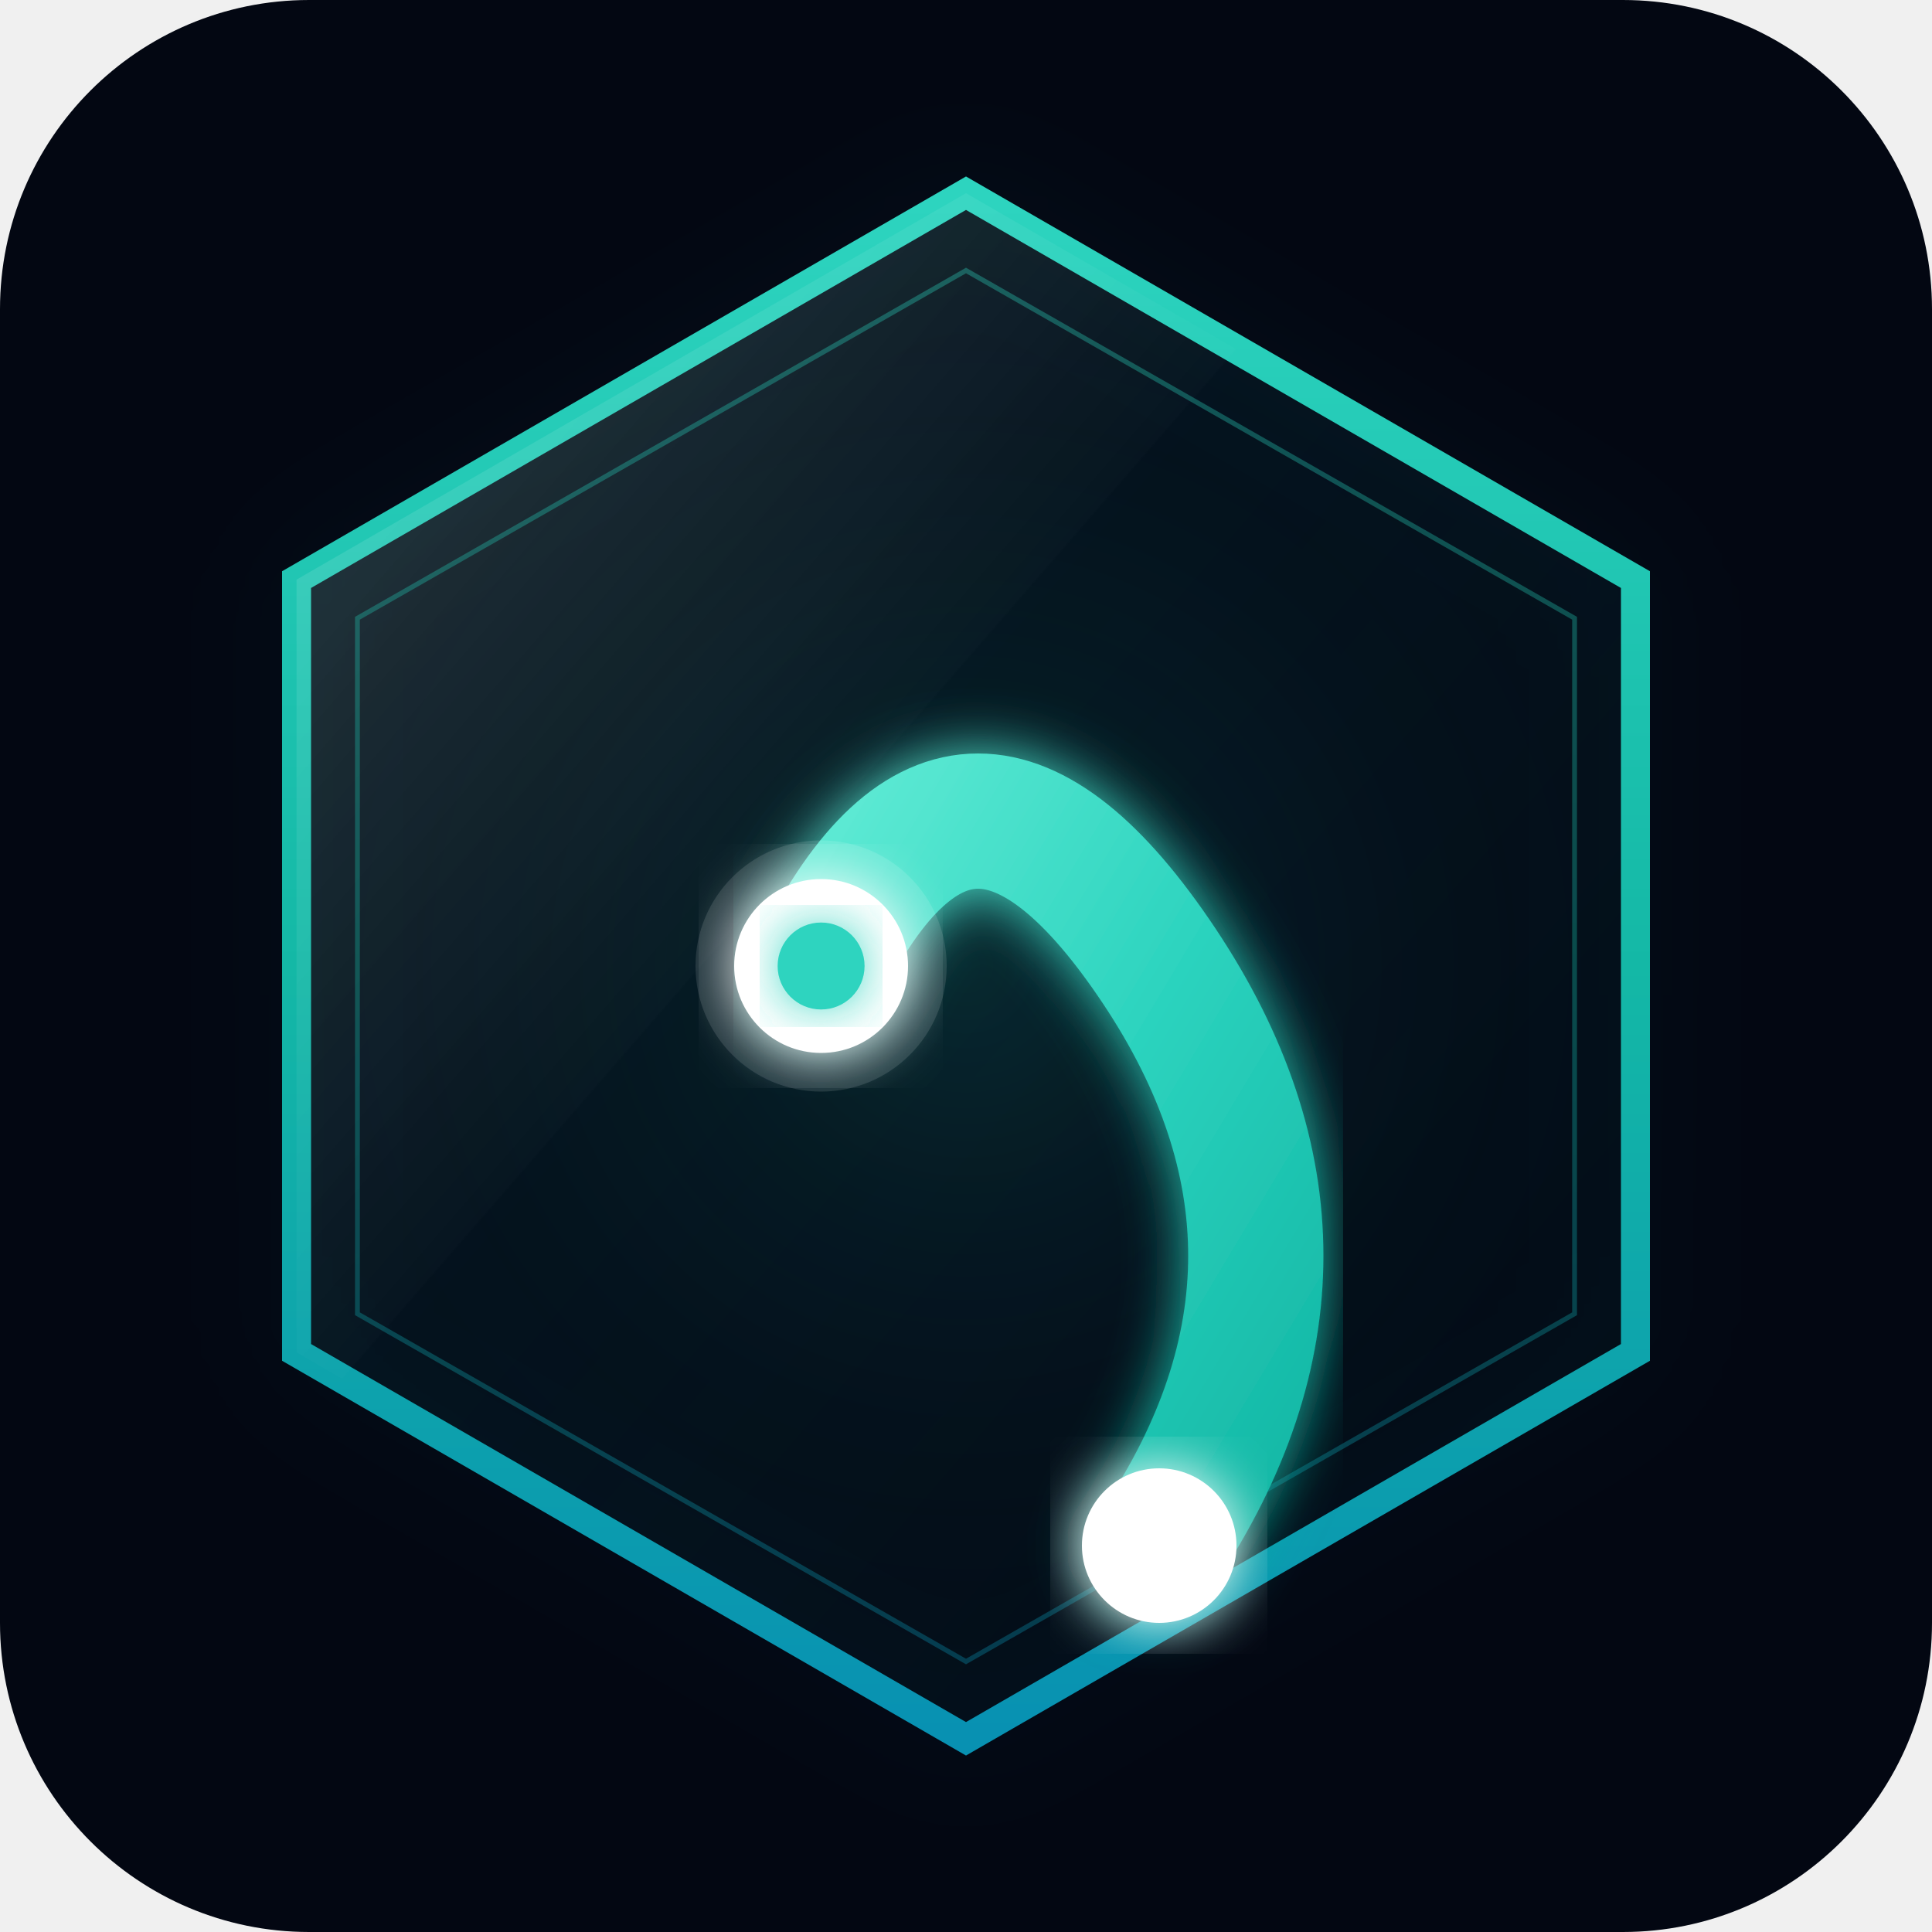
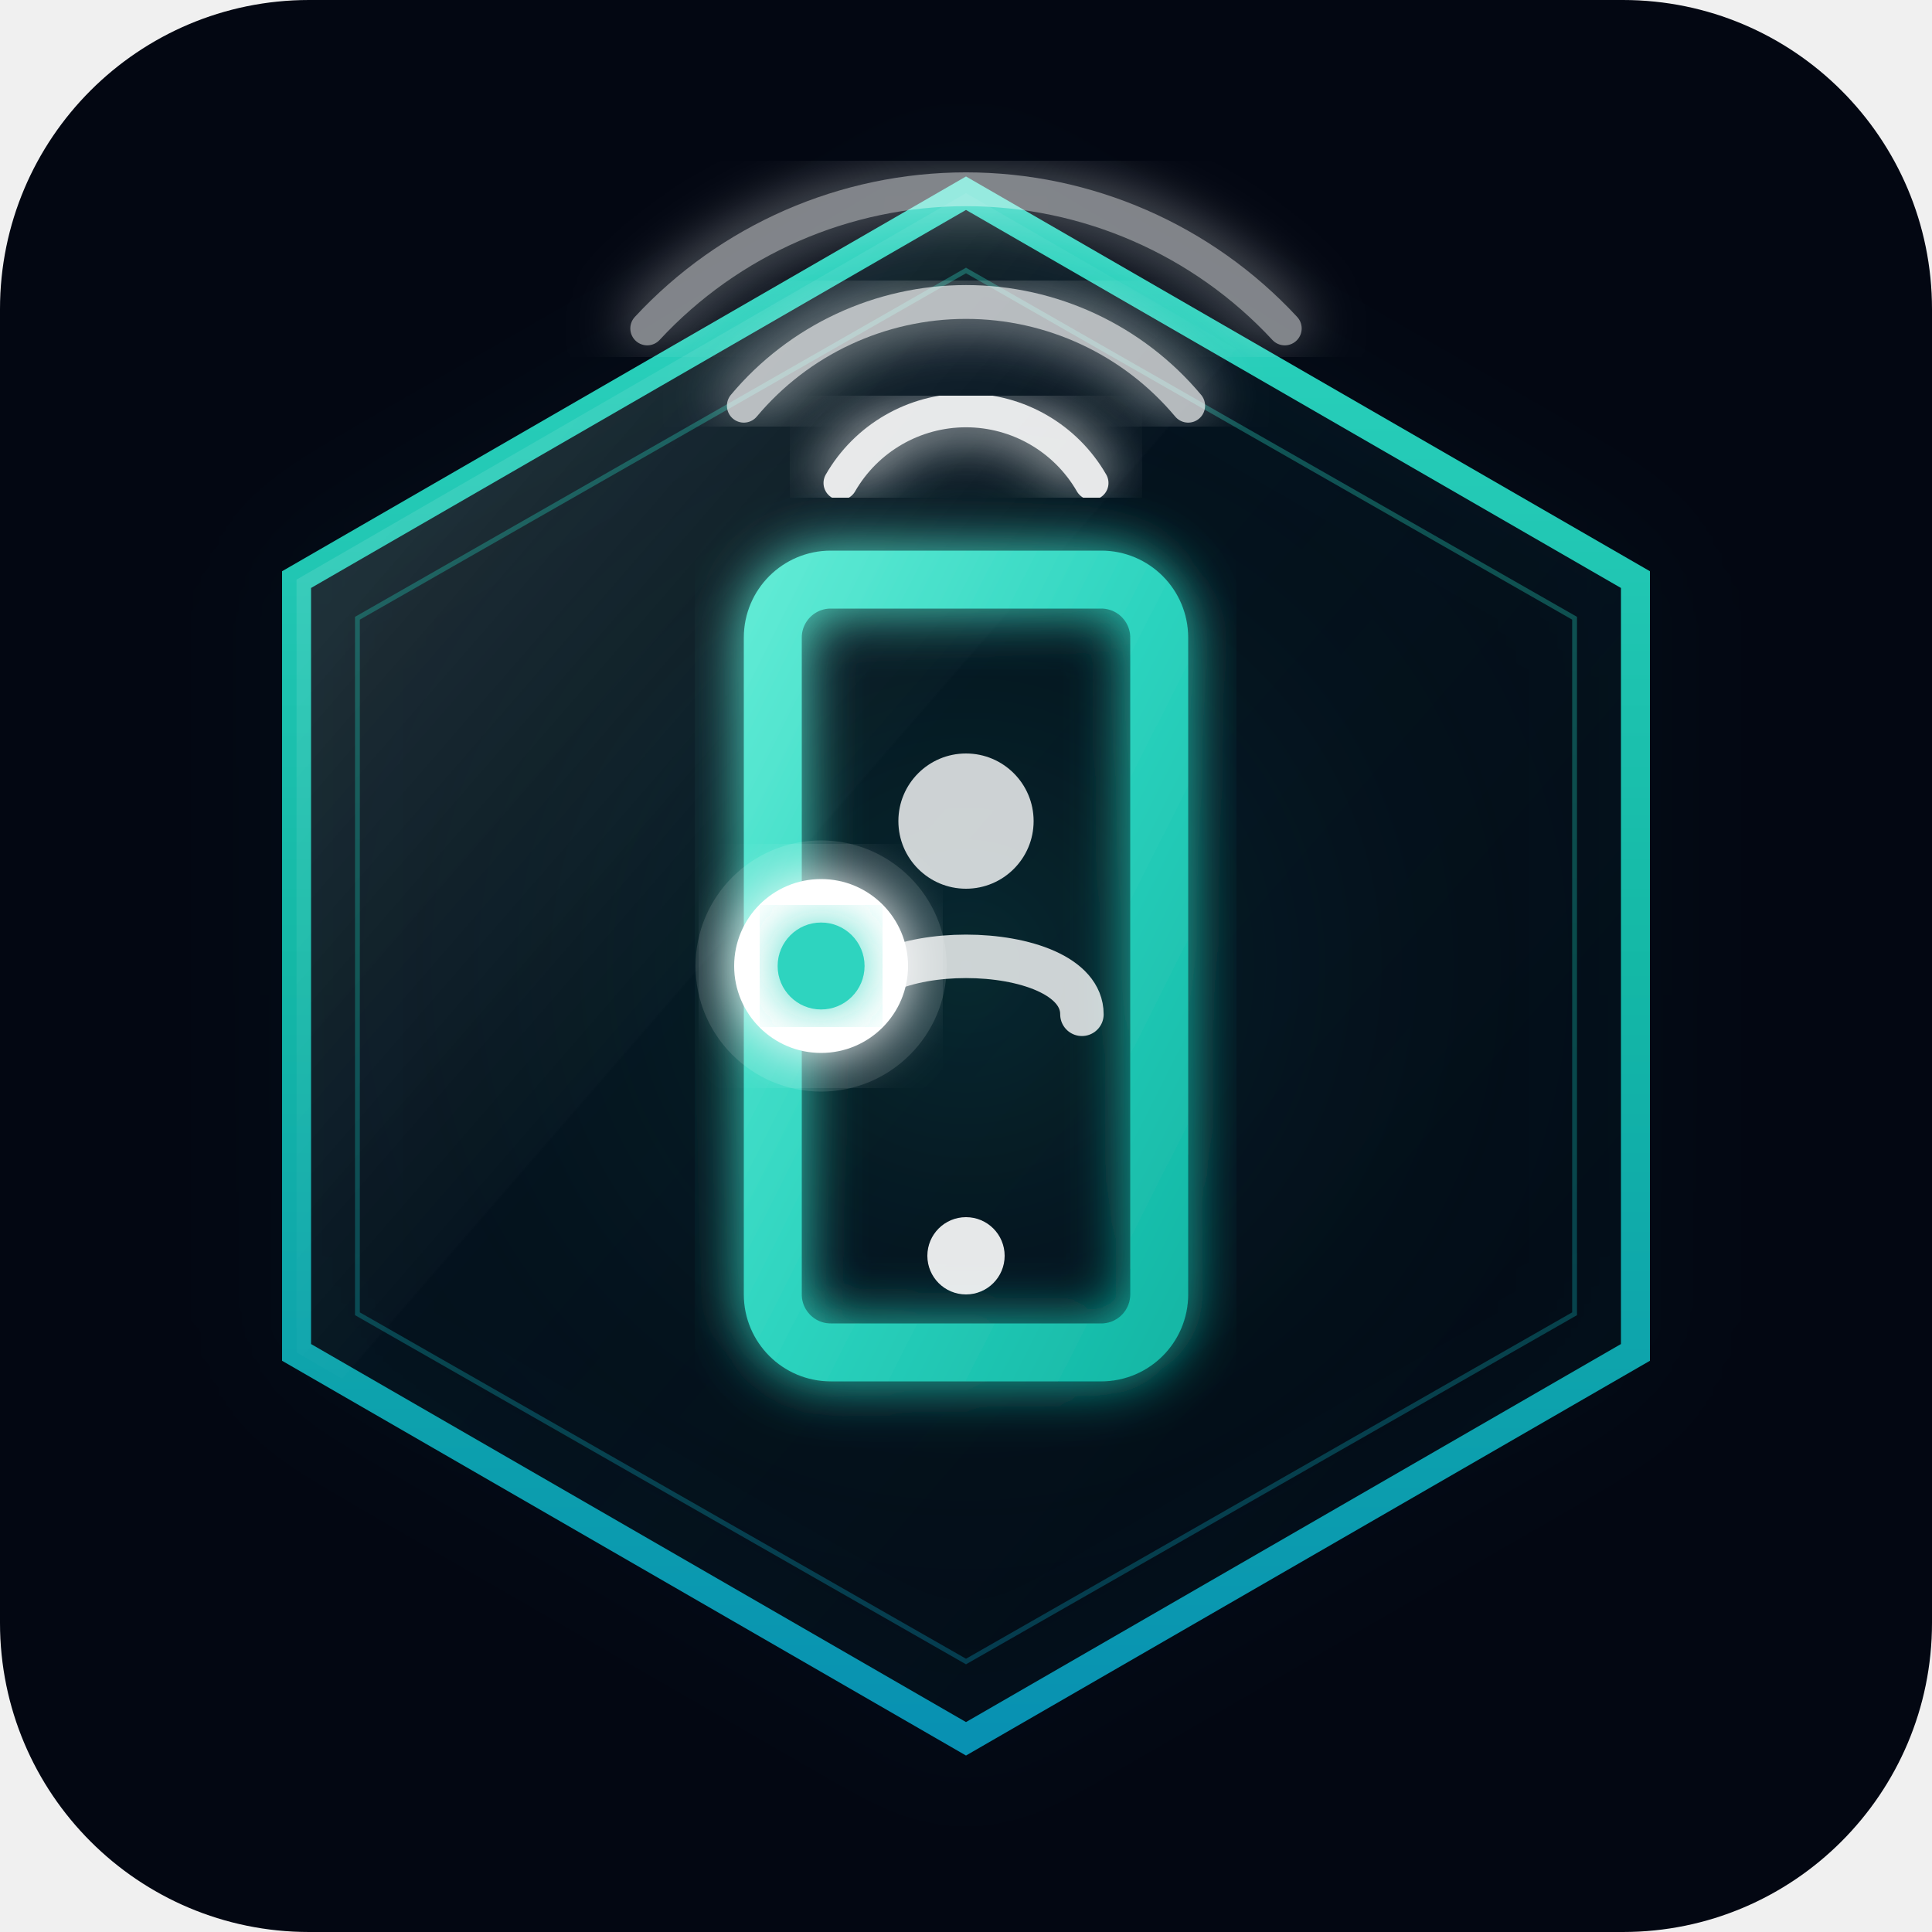
<svg xmlns="http://www.w3.org/2000/svg" viewBox="0 0 200 200">
  <defs>
    <filter id="glow" x="-40%" y="-40%" width="180%" height="180%">
      <feGaussianBlur stdDeviation="6" result="blur" />
      <feMerge>
        <feMergeNode in="blur" />
        <feMergeNode in="SourceGraphic" />
      </feMerge>
    </filter>
    <filter id="softGlow" x="-20%" y="-20%" width="140%" height="140%">
      <feGaussianBlur stdDeviation="3" result="blur" />
      <feMerge>
        <feMergeNode in="blur" />
        <feMergeNode in="SourceGraphic" />
      </feMerge>
    </filter>
    <linearGradient id="hexGrad" x1="0%" y1="0%" x2="0%" y2="100%">
      <stop offset="0%" stop-color="#2dd4bf" />
      <stop offset="50%" stop-color="#14b8a6" />
      <stop offset="100%" stop-color="#0891b2" />
    </linearGradient>
    <linearGradient id="hexFill" x1="0%" y1="0%" x2="100%" y2="100%">
      <stop offset="0%" stop-color="#14b8a6" stop-opacity="0.1" />
      <stop offset="100%" stop-color="#0891b2" stop-opacity="0.02" />
    </linearGradient>
    <linearGradient id="iconGrad" x1="0%" y1="0%" x2="100%" y2="100%">
      <stop offset="0%" stop-color="#5eead4" />
      <stop offset="50%" stop-color="#2dd4bf" />
      <stop offset="100%" stop-color="#14b8a6" />
    </linearGradient>
    <radialGradient id="centerGlow" cx="50%" cy="50%" r="50%">
      <stop offset="0%" stop-color="#14b8a6" stop-opacity="0.15" />
      <stop offset="100%" stop-color="#030712" stop-opacity="0" />
    </radialGradient>
    <linearGradient id="glassGrad" x1="0%" y1="0%" x2="100%" y2="100%">
      <stop offset="0%" stop-color="#ffffff" stop-opacity="0.15" />
      <stop offset="40%" stop-color="#ffffff" stop-opacity="0.01" />
      <stop offset="40.1%" stop-color="#ffffff" stop-opacity="0" />
      <stop offset="100%" stop-color="#ffffff" stop-opacity="0" />
    </linearGradient>
  </defs>
  <rect width="100%" height="100%" fill="#030712" rx="32" />
  <circle cx="100" cy="100" r="70" fill="url(#centerGlow)" />
  <polygon points="100,20 169.3,60 169.3,140 100,180 30.7,140 30.7,60" fill="none" stroke="url(#hexGrad)" stroke-width="0.8" opacity="0.3" filter="url(#glow)" />
  <polygon points="100,20 169.3,60 169.3,140 100,180 30.7,140 30.7,60" fill="url(#hexFill)" stroke="url(#hexGrad)" stroke-width="3" />
  <polygon points="100,20 169.3,60 169.3,140 100,180 30.7,140 30.7,60" fill="url(#glassGrad)" />
  <polygon points="100,28 163,64 163,136 100,172 37,136 37,64" fill="none" stroke="url(#hexGrad)" stroke-width="0.5" opacity="0.35" />
-   <path d="M 85,100 Q 100,70 120,100 Q 140,130 120,160" fill="none" stroke="url(#iconGrad)" stroke-width="14" stroke-linecap="round" filter="url(#softGlow)" />
-   <circle cx="120" cy="160" r="8" fill="#FFFFFF" filter="url(#softGlow)" />
+   <rect x="80" y="60" width="40" height="80" rx="6" fill="none" stroke="url(#iconGrad)" stroke-width="6" filter="url(#softGlow)" />
+   <circle cx="100" cy="130" r="4" fill="#FFFFFF" opacity="0.9" />
+   <path d="M 87,50 A 15,15 0 0 1 113,50" fill="none" stroke="#FFFFFF" stroke-width="3.5" stroke-linecap="round" filter="url(#softGlow)" opacity="0.9" />
+   <path d="M 77,42 A 30,30 0 0 1 123,42" fill="none" stroke="#FFFFFF" stroke-width="3.5" stroke-linecap="round" filter="url(#softGlow)" opacity="0.7" />
+   <path d="M 67,34 A 45,45 0 0 1 133,34" fill="none" stroke="#FFFFFF" stroke-width="3.5" stroke-linecap="round" filter="url(#softGlow)" opacity="0.5" />
+   <circle cx="100" cy="85" r="7" fill="#FFFFFF" opacity="0.8" />
+   <path d="M 88,105 C 88,97 112,97 112,105" fill="none" stroke="#FFFFFF" stroke-width="4.5" stroke-linecap="round" opacity="0.8" />
  <circle cx="85" cy="100" r="13" fill="#FFFFFF" opacity="0.12" />
  <circle cx="85" cy="100" r="9" fill="#FFFFFF" filter="url(#softGlow)" />
  <circle cx="85" cy="100" r="4.5" fill="#2dd4bf" filter="url(#softGlow)" />
</svg>
